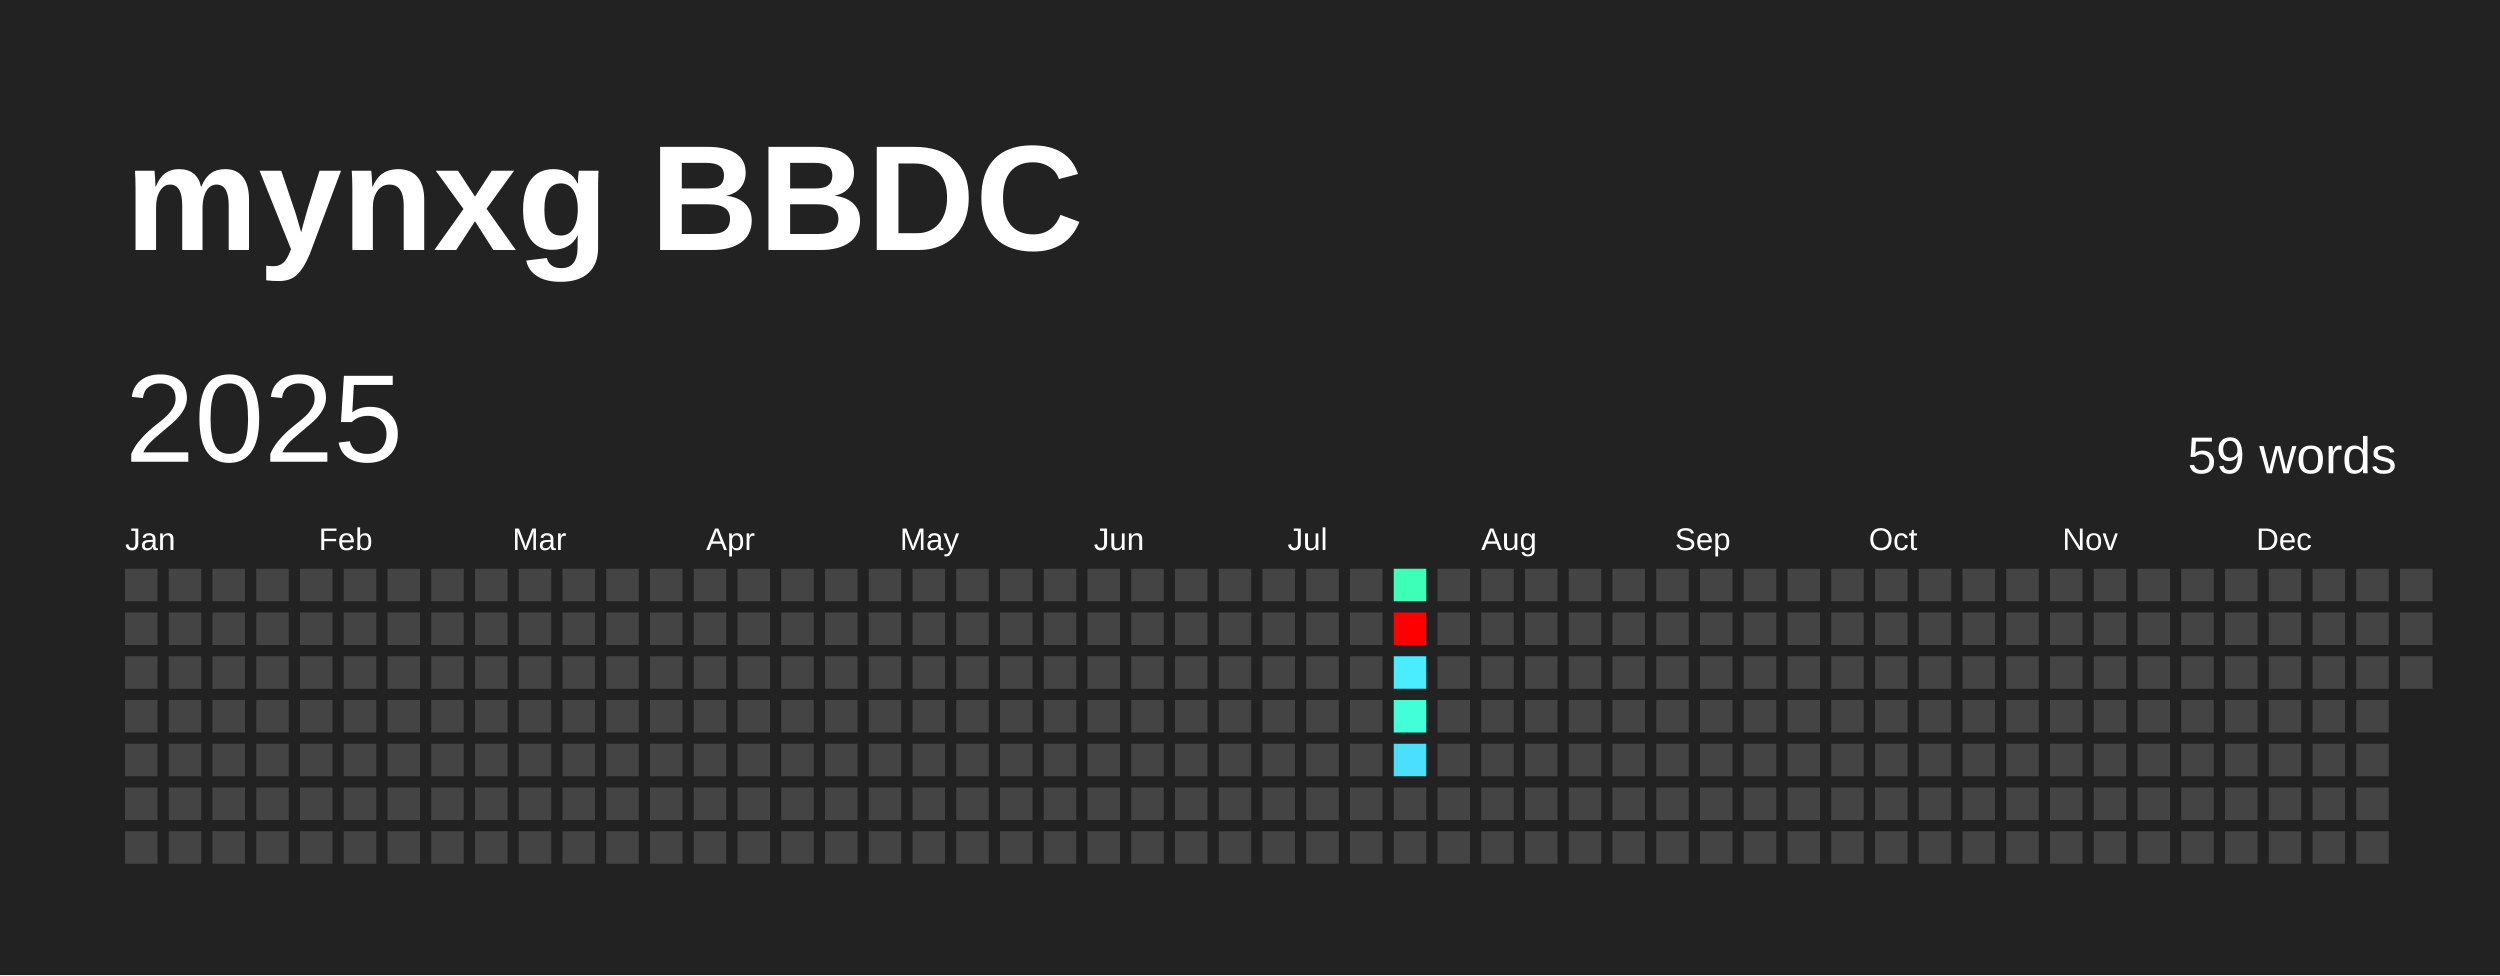
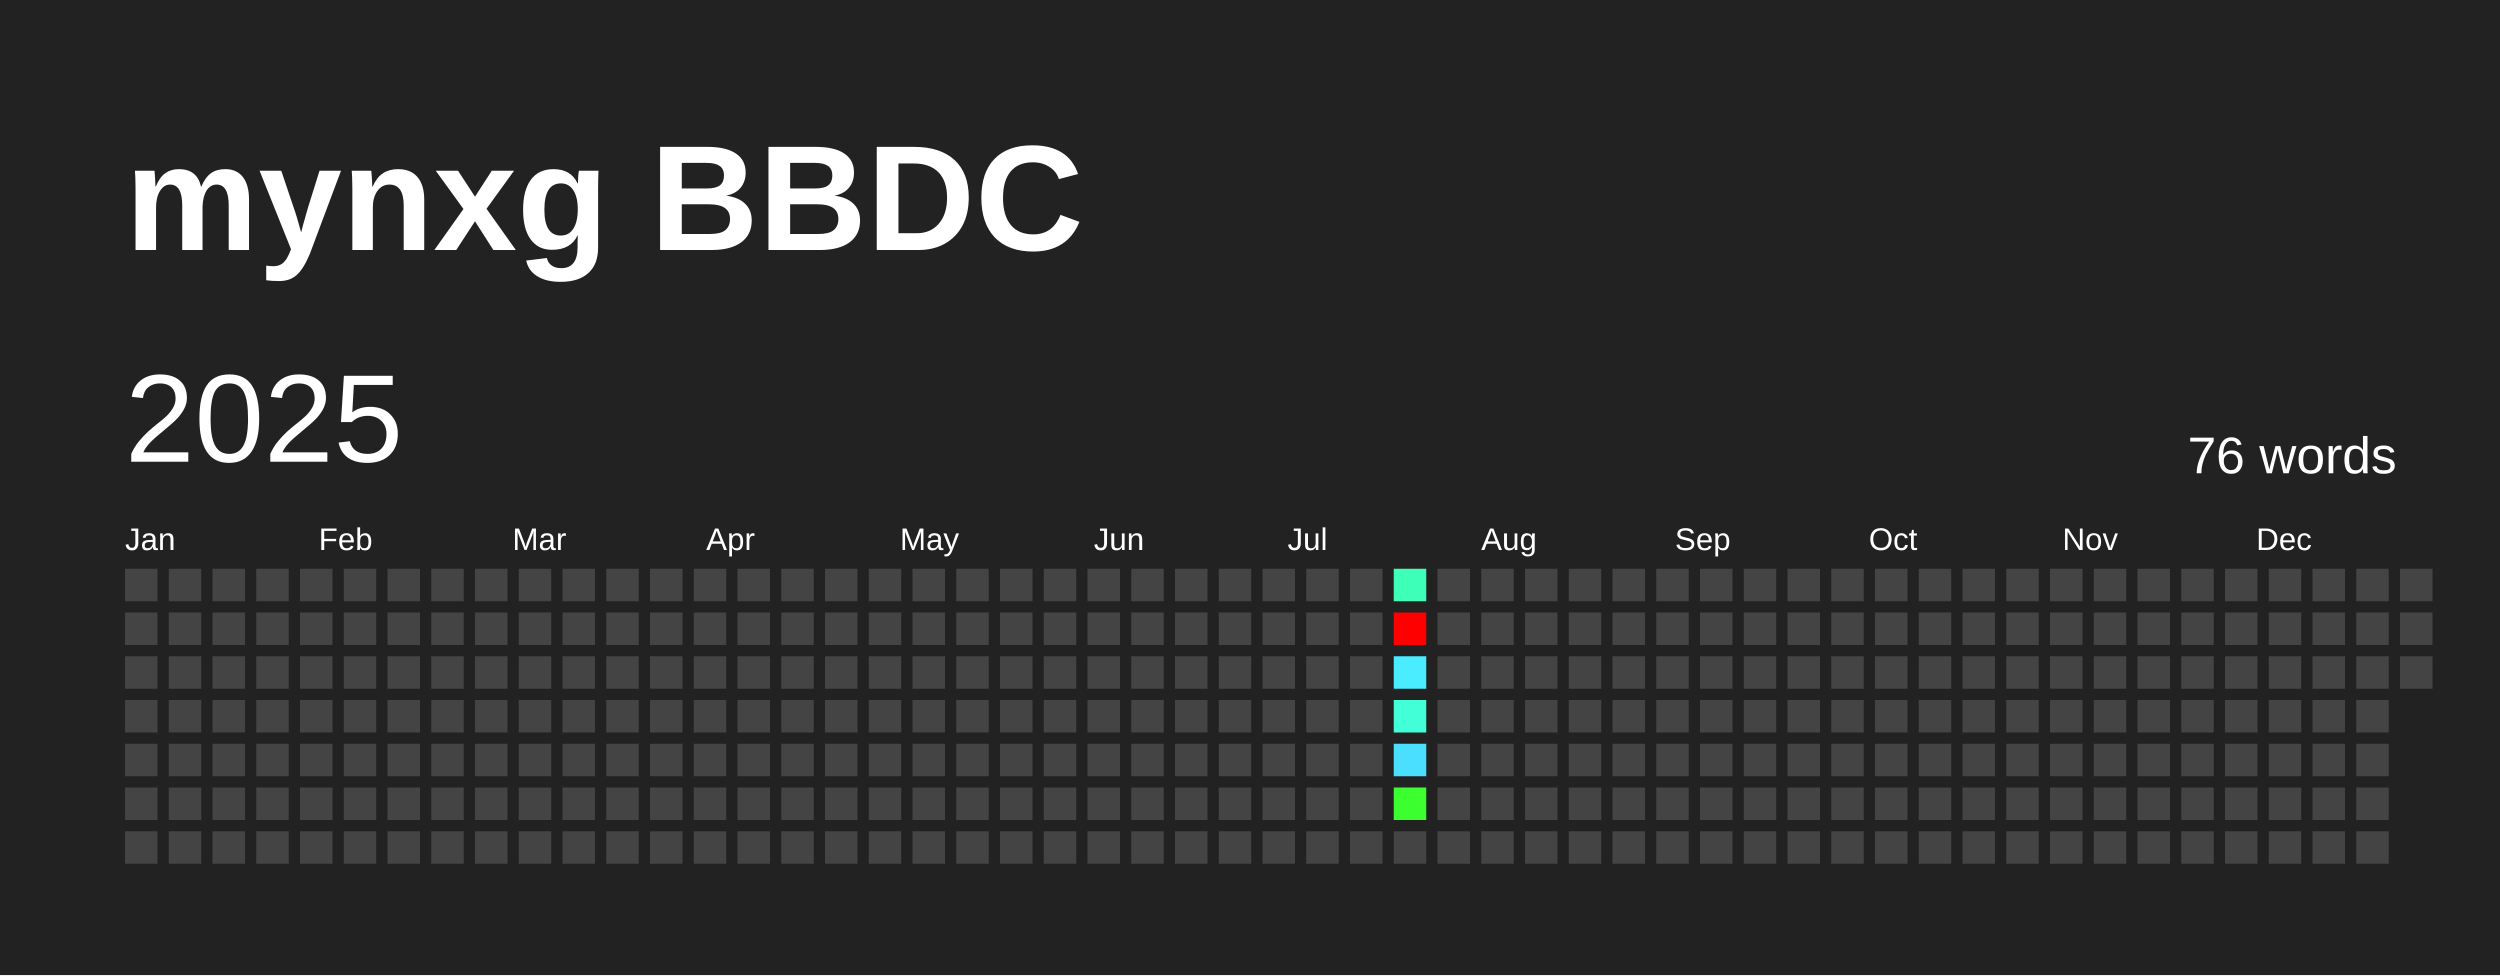
<svg xmlns="http://www.w3.org/2000/svg" baseProfile="full" height="78mm" version="1.1" viewBox="0,0,200,78" width="200mm">
  <defs />
  <rect fill="#222222" height="78" width="200" x="0" y="0" />
  <text fill="#FFFFFF" style="font-size:12px; font-family:Arial; font-weight:bold;" x="10" y="20">mynxg BBDC</text>
  <text dominant-baseline="hanging" fill="#FFFFFF" style="font-size:10.0px; font-family:Arial;" x="10" y="30">2025</text>
-   <text dominant-baseline="hanging" fill="#FFFFFF" style="font-size:4.125px; font-family:Arial;" x="175" y="35">59 words</text>
+   <text dominant-baseline="hanging" fill="#FFFFFF" style="font-size:4.125px; font-family:Arial;" x="175" y="35">76 words</text>
  <text fill="#FFFFFF" style="font-size:2.5px; font-family:Arial" x="10.0" y="44">Jan</text>
  <text fill="#FFFFFF" style="font-size:2.5px; font-family:Arial" x="25.5" y="44">Feb</text>
  <text fill="#FFFFFF" style="font-size:2.5px; font-family:Arial" x="41.0" y="44">Mar</text>
  <text fill="#FFFFFF" style="font-size:2.5px; font-family:Arial" x="56.5" y="44">Apr</text>
  <text fill="#FFFFFF" style="font-size:2.5px; font-family:Arial" x="72.0" y="44">May</text>
  <text fill="#FFFFFF" style="font-size:2.5px; font-family:Arial" x="87.5" y="44">Jun</text>
  <text fill="#FFFFFF" style="font-size:2.5px; font-family:Arial" x="103.0" y="44">Jul</text>
  <text fill="#FFFFFF" style="font-size:2.5px; font-family:Arial" x="118.5" y="44">Aug</text>
  <text fill="#FFFFFF" style="font-size:2.5px; font-family:Arial" x="134.0" y="44">Sep</text>
  <text fill="#FFFFFF" style="font-size:2.5px; font-family:Arial" x="149.5" y="44">Oct</text>
  <text fill="#FFFFFF" style="font-size:2.5px; font-family:Arial" x="165.0" y="44">Nov</text>
  <text fill="#FFFFFF" style="font-size:2.5px; font-family:Arial" x="180.5" y="44">Dec</text>
  <rect fill="#444444" height="2.6" width="2.6" x="10.0" y="45.5" />
  <rect fill="#444444" height="2.6" width="2.6" x="10.0" y="49.0" />
  <rect fill="#444444" height="2.6" width="2.6" x="10.0" y="52.5" />
  <rect fill="#444444" height="2.6" width="2.6" x="10.0" y="56.0" />
  <rect fill="#444444" height="2.6" width="2.6" x="10.0" y="59.5" />
  <rect fill="#444444" height="2.6" width="2.6" x="10.0" y="63.0" />
  <rect fill="#444444" height="2.6" width="2.6" x="10.0" y="66.5" />
  <rect fill="#444444" height="2.6" width="2.6" x="13.5" y="45.5" />
  <rect fill="#444444" height="2.6" width="2.6" x="13.5" y="49.0" />
  <rect fill="#444444" height="2.6" width="2.6" x="13.5" y="52.5" />
  <rect fill="#444444" height="2.6" width="2.6" x="13.5" y="56.0" />
  <rect fill="#444444" height="2.6" width="2.6" x="13.5" y="59.5" />
  <rect fill="#444444" height="2.6" width="2.6" x="13.5" y="63.0" />
  <rect fill="#444444" height="2.6" width="2.6" x="13.5" y="66.5" />
  <rect fill="#444444" height="2.6" width="2.6" x="17.0" y="45.5" />
  <rect fill="#444444" height="2.6" width="2.6" x="17.0" y="49.0" />
  <rect fill="#444444" height="2.6" width="2.6" x="17.0" y="52.5" />
  <rect fill="#444444" height="2.6" width="2.6" x="17.0" y="56.0" />
  <rect fill="#444444" height="2.6" width="2.6" x="17.0" y="59.5" />
  <rect fill="#444444" height="2.6" width="2.6" x="17.0" y="63.0" />
  <rect fill="#444444" height="2.6" width="2.6" x="17.0" y="66.5" />
  <rect fill="#444444" height="2.6" width="2.6" x="20.5" y="45.5" />
  <rect fill="#444444" height="2.6" width="2.6" x="20.5" y="49.0" />
  <rect fill="#444444" height="2.6" width="2.6" x="20.5" y="52.5" />
  <rect fill="#444444" height="2.6" width="2.6" x="20.5" y="56.0" />
  <rect fill="#444444" height="2.6" width="2.6" x="20.5" y="59.5" />
  <rect fill="#444444" height="2.6" width="2.6" x="20.5" y="63.0" />
  <rect fill="#444444" height="2.6" width="2.6" x="20.5" y="66.5" />
  <rect fill="#444444" height="2.6" width="2.6" x="24.0" y="45.5" />
  <rect fill="#444444" height="2.6" width="2.6" x="24.0" y="49.0" />
  <rect fill="#444444" height="2.6" width="2.6" x="24.0" y="52.5" />
  <rect fill="#444444" height="2.6" width="2.6" x="24.0" y="56.0" />
  <rect fill="#444444" height="2.6" width="2.6" x="24.0" y="59.5" />
  <rect fill="#444444" height="2.6" width="2.6" x="24.0" y="63.0" />
  <rect fill="#444444" height="2.6" width="2.6" x="24.0" y="66.5" />
  <rect fill="#444444" height="2.6" width="2.6" x="27.5" y="45.5" />
  <rect fill="#444444" height="2.6" width="2.6" x="27.5" y="49.0" />
  <rect fill="#444444" height="2.6" width="2.6" x="27.5" y="52.5" />
  <rect fill="#444444" height="2.6" width="2.6" x="27.5" y="56.0" />
  <rect fill="#444444" height="2.6" width="2.6" x="27.5" y="59.5" />
  <rect fill="#444444" height="2.6" width="2.6" x="27.5" y="63.0" />
  <rect fill="#444444" height="2.6" width="2.6" x="27.5" y="66.5" />
  <rect fill="#444444" height="2.6" width="2.6" x="31.0" y="45.5" />
  <rect fill="#444444" height="2.6" width="2.6" x="31.0" y="49.0" />
  <rect fill="#444444" height="2.6" width="2.6" x="31.0" y="52.5" />
  <rect fill="#444444" height="2.6" width="2.6" x="31.0" y="56.0" />
  <rect fill="#444444" height="2.6" width="2.6" x="31.0" y="59.5" />
  <rect fill="#444444" height="2.6" width="2.6" x="31.0" y="63.0" />
  <rect fill="#444444" height="2.6" width="2.6" x="31.0" y="66.5" />
  <rect fill="#444444" height="2.6" width="2.6" x="34.5" y="45.5" />
  <rect fill="#444444" height="2.6" width="2.6" x="34.5" y="49.0" />
  <rect fill="#444444" height="2.6" width="2.6" x="34.5" y="52.5" />
  <rect fill="#444444" height="2.6" width="2.6" x="34.5" y="56.0" />
  <rect fill="#444444" height="2.6" width="2.6" x="34.5" y="59.5" />
  <rect fill="#444444" height="2.6" width="2.6" x="34.5" y="63.0" />
  <rect fill="#444444" height="2.6" width="2.6" x="34.5" y="66.5" />
  <rect fill="#444444" height="2.6" width="2.6" x="38.0" y="45.5" />
  <rect fill="#444444" height="2.6" width="2.6" x="38.0" y="49.0" />
  <rect fill="#444444" height="2.6" width="2.6" x="38.0" y="52.5" />
  <rect fill="#444444" height="2.6" width="2.6" x="38.0" y="56.0" />
  <rect fill="#444444" height="2.6" width="2.6" x="38.0" y="59.5" />
  <rect fill="#444444" height="2.6" width="2.6" x="38.0" y="63.0" />
  <rect fill="#444444" height="2.6" width="2.6" x="38.0" y="66.5" />
  <rect fill="#444444" height="2.6" width="2.6" x="41.5" y="45.5" />
  <rect fill="#444444" height="2.6" width="2.6" x="41.5" y="49.0" />
  <rect fill="#444444" height="2.6" width="2.6" x="41.5" y="52.5" />
  <rect fill="#444444" height="2.6" width="2.6" x="41.5" y="56.0" />
  <rect fill="#444444" height="2.6" width="2.6" x="41.5" y="59.5" />
  <rect fill="#444444" height="2.6" width="2.6" x="41.5" y="63.0" />
  <rect fill="#444444" height="2.6" width="2.6" x="41.5" y="66.5" />
  <rect fill="#444444" height="2.6" width="2.6" x="45.0" y="45.5" />
  <rect fill="#444444" height="2.6" width="2.6" x="45.0" y="49.0" />
  <rect fill="#444444" height="2.6" width="2.6" x="45.0" y="52.5" />
  <rect fill="#444444" height="2.6" width="2.6" x="45.0" y="56.0" />
  <rect fill="#444444" height="2.6" width="2.6" x="45.0" y="59.5" />
  <rect fill="#444444" height="2.6" width="2.6" x="45.0" y="63.0" />
  <rect fill="#444444" height="2.6" width="2.6" x="45.0" y="66.5" />
  <rect fill="#444444" height="2.6" width="2.6" x="48.5" y="45.5" />
  <rect fill="#444444" height="2.6" width="2.6" x="48.5" y="49.0" />
  <rect fill="#444444" height="2.6" width="2.6" x="48.5" y="52.5" />
  <rect fill="#444444" height="2.6" width="2.6" x="48.5" y="56.0" />
  <rect fill="#444444" height="2.6" width="2.6" x="48.5" y="59.5" />
  <rect fill="#444444" height="2.6" width="2.6" x="48.5" y="63.0" />
  <rect fill="#444444" height="2.6" width="2.6" x="48.5" y="66.5" />
  <rect fill="#444444" height="2.6" width="2.6" x="52.0" y="45.5" />
  <rect fill="#444444" height="2.6" width="2.6" x="52.0" y="49.0" />
  <rect fill="#444444" height="2.6" width="2.6" x="52.0" y="52.5" />
  <rect fill="#444444" height="2.6" width="2.6" x="52.0" y="56.0" />
  <rect fill="#444444" height="2.6" width="2.6" x="52.0" y="59.5" />
  <rect fill="#444444" height="2.6" width="2.6" x="52.0" y="63.0" />
  <rect fill="#444444" height="2.6" width="2.6" x="52.0" y="66.5" />
  <rect fill="#444444" height="2.6" width="2.6" x="55.5" y="45.5" />
  <rect fill="#444444" height="2.6" width="2.6" x="55.5" y="49.0" />
  <rect fill="#444444" height="2.6" width="2.6" x="55.5" y="52.5" />
  <rect fill="#444444" height="2.6" width="2.6" x="55.5" y="56.0" />
  <rect fill="#444444" height="2.6" width="2.6" x="55.5" y="59.5" />
  <rect fill="#444444" height="2.6" width="2.6" x="55.5" y="63.0" />
  <rect fill="#444444" height="2.6" width="2.6" x="55.5" y="66.5" />
  <rect fill="#444444" height="2.6" width="2.6" x="59.0" y="45.5" />
  <rect fill="#444444" height="2.6" width="2.6" x="59.0" y="49.0" />
  <rect fill="#444444" height="2.6" width="2.6" x="59.0" y="52.5" />
  <rect fill="#444444" height="2.6" width="2.6" x="59.0" y="56.0" />
  <rect fill="#444444" height="2.6" width="2.6" x="59.0" y="59.5" />
  <rect fill="#444444" height="2.6" width="2.6" x="59.0" y="63.0" />
  <rect fill="#444444" height="2.6" width="2.6" x="59.0" y="66.5" />
  <rect fill="#444444" height="2.6" width="2.6" x="62.5" y="45.5" />
  <rect fill="#444444" height="2.6" width="2.6" x="62.5" y="49.0" />
  <rect fill="#444444" height="2.6" width="2.6" x="62.5" y="52.5" />
  <rect fill="#444444" height="2.6" width="2.6" x="62.5" y="56.0" />
  <rect fill="#444444" height="2.6" width="2.6" x="62.5" y="59.5" />
  <rect fill="#444444" height="2.6" width="2.6" x="62.5" y="63.0" />
  <rect fill="#444444" height="2.6" width="2.6" x="62.5" y="66.5" />
  <rect fill="#444444" height="2.6" width="2.6" x="66.0" y="45.5" />
  <rect fill="#444444" height="2.6" width="2.6" x="66.0" y="49.0" />
  <rect fill="#444444" height="2.6" width="2.6" x="66.0" y="52.5" />
  <rect fill="#444444" height="2.6" width="2.6" x="66.0" y="56.0" />
  <rect fill="#444444" height="2.6" width="2.6" x="66.0" y="59.5" />
  <rect fill="#444444" height="2.6" width="2.6" x="66.0" y="63.0" />
  <rect fill="#444444" height="2.6" width="2.6" x="66.0" y="66.5" />
  <rect fill="#444444" height="2.6" width="2.6" x="69.5" y="45.5" />
  <rect fill="#444444" height="2.6" width="2.6" x="69.5" y="49.0" />
  <rect fill="#444444" height="2.6" width="2.6" x="69.5" y="52.5" />
  <rect fill="#444444" height="2.6" width="2.6" x="69.5" y="56.0" />
  <rect fill="#444444" height="2.6" width="2.6" x="69.5" y="59.5" />
  <rect fill="#444444" height="2.6" width="2.6" x="69.5" y="63.0" />
  <rect fill="#444444" height="2.6" width="2.6" x="69.5" y="66.5" />
  <rect fill="#444444" height="2.6" width="2.6" x="73.0" y="45.5" />
  <rect fill="#444444" height="2.6" width="2.6" x="73.0" y="49.0" />
  <rect fill="#444444" height="2.6" width="2.6" x="73.0" y="52.5" />
  <rect fill="#444444" height="2.6" width="2.6" x="73.0" y="56.0" />
  <rect fill="#444444" height="2.6" width="2.6" x="73.0" y="59.5" />
  <rect fill="#444444" height="2.6" width="2.6" x="73.0" y="63.0" />
  <rect fill="#444444" height="2.6" width="2.6" x="73.0" y="66.5" />
  <rect fill="#444444" height="2.6" width="2.6" x="76.5" y="45.5" />
  <rect fill="#444444" height="2.6" width="2.6" x="76.5" y="49.0" />
  <rect fill="#444444" height="2.6" width="2.6" x="76.5" y="52.5" />
  <rect fill="#444444" height="2.6" width="2.6" x="76.5" y="56.0" />
  <rect fill="#444444" height="2.6" width="2.6" x="76.5" y="59.5" />
  <rect fill="#444444" height="2.6" width="2.6" x="76.5" y="63.0" />
  <rect fill="#444444" height="2.6" width="2.6" x="76.5" y="66.5" />
  <rect fill="#444444" height="2.6" width="2.6" x="80.0" y="45.5" />
  <rect fill="#444444" height="2.6" width="2.6" x="80.0" y="49.0" />
  <rect fill="#444444" height="2.6" width="2.6" x="80.0" y="52.5" />
  <rect fill="#444444" height="2.6" width="2.6" x="80.0" y="56.0" />
  <rect fill="#444444" height="2.6" width="2.6" x="80.0" y="59.5" />
  <rect fill="#444444" height="2.6" width="2.6" x="80.0" y="63.0" />
  <rect fill="#444444" height="2.6" width="2.6" x="80.0" y="66.5" />
  <rect fill="#444444" height="2.6" width="2.6" x="83.5" y="45.5" />
  <rect fill="#444444" height="2.6" width="2.6" x="83.5" y="49.0" />
  <rect fill="#444444" height="2.6" width="2.6" x="83.5" y="52.5" />
  <rect fill="#444444" height="2.6" width="2.6" x="83.5" y="56.0" />
  <rect fill="#444444" height="2.6" width="2.6" x="83.5" y="59.5" />
  <rect fill="#444444" height="2.6" width="2.6" x="83.5" y="63.0" />
  <rect fill="#444444" height="2.6" width="2.6" x="83.5" y="66.5" />
  <rect fill="#444444" height="2.6" width="2.6" x="87.0" y="45.5" />
  <rect fill="#444444" height="2.6" width="2.6" x="87.0" y="49.0" />
  <rect fill="#444444" height="2.6" width="2.6" x="87.0" y="52.5" />
  <rect fill="#444444" height="2.6" width="2.6" x="87.0" y="56.0" />
  <rect fill="#444444" height="2.6" width="2.6" x="87.0" y="59.5" />
  <rect fill="#444444" height="2.6" width="2.6" x="87.0" y="63.0" />
  <rect fill="#444444" height="2.6" width="2.6" x="87.0" y="66.5" />
  <rect fill="#444444" height="2.6" width="2.6" x="90.5" y="45.5" />
  <rect fill="#444444" height="2.6" width="2.6" x="90.5" y="49.0" />
  <rect fill="#444444" height="2.6" width="2.6" x="90.5" y="52.5" />
  <rect fill="#444444" height="2.6" width="2.6" x="90.5" y="56.0" />
  <rect fill="#444444" height="2.6" width="2.6" x="90.5" y="59.5" />
  <rect fill="#444444" height="2.6" width="2.6" x="90.5" y="63.0" />
  <rect fill="#444444" height="2.6" width="2.6" x="90.5" y="66.5" />
  <rect fill="#444444" height="2.6" width="2.6" x="94.0" y="45.5" />
  <rect fill="#444444" height="2.6" width="2.6" x="94.0" y="49.0" />
  <rect fill="#444444" height="2.6" width="2.6" x="94.0" y="52.5" />
  <rect fill="#444444" height="2.6" width="2.6" x="94.0" y="56.0" />
  <rect fill="#444444" height="2.6" width="2.6" x="94.0" y="59.5" />
  <rect fill="#444444" height="2.6" width="2.6" x="94.0" y="63.0" />
  <rect fill="#444444" height="2.6" width="2.6" x="94.0" y="66.5" />
  <rect fill="#444444" height="2.6" width="2.6" x="97.5" y="45.5" />
  <rect fill="#444444" height="2.6" width="2.6" x="97.5" y="49.0" />
  <rect fill="#444444" height="2.6" width="2.6" x="97.5" y="52.5" />
  <rect fill="#444444" height="2.6" width="2.6" x="97.5" y="56.0" />
  <rect fill="#444444" height="2.6" width="2.6" x="97.5" y="59.5" />
  <rect fill="#444444" height="2.6" width="2.6" x="97.5" y="63.0" />
  <rect fill="#444444" height="2.6" width="2.6" x="97.5" y="66.5" />
  <rect fill="#444444" height="2.6" width="2.6" x="101.0" y="45.5" />
  <rect fill="#444444" height="2.6" width="2.6" x="101.0" y="49.0" />
  <rect fill="#444444" height="2.6" width="2.6" x="101.0" y="52.5" />
  <rect fill="#444444" height="2.6" width="2.6" x="101.0" y="56.0" />
  <rect fill="#444444" height="2.6" width="2.6" x="101.0" y="59.5" />
  <rect fill="#444444" height="2.6" width="2.6" x="101.0" y="63.0" />
  <rect fill="#444444" height="2.6" width="2.6" x="101.0" y="66.5" />
  <rect fill="#444444" height="2.6" width="2.6" x="104.5" y="45.5" />
  <rect fill="#444444" height="2.6" width="2.6" x="104.5" y="49.0" />
  <rect fill="#444444" height="2.6" width="2.6" x="104.5" y="52.5" />
  <rect fill="#444444" height="2.6" width="2.6" x="104.5" y="56.0" />
  <rect fill="#444444" height="2.6" width="2.6" x="104.5" y="59.5" />
  <rect fill="#444444" height="2.6" width="2.6" x="104.5" y="63.0" />
  <rect fill="#444444" height="2.6" width="2.6" x="104.5" y="66.5" />
  <rect fill="#444444" height="2.6" width="2.6" x="108.0" y="45.5" />
  <rect fill="#444444" height="2.6" width="2.6" x="108.0" y="49.0" />
  <rect fill="#444444" height="2.6" width="2.6" x="108.0" y="52.5" />
  <rect fill="#444444" height="2.6" width="2.6" x="108.0" y="56.0" />
  <rect fill="#444444" height="2.6" width="2.6" x="108.0" y="59.5" />
  <rect fill="#444444" height="2.6" width="2.6" x="108.0" y="63.0" />
  <rect fill="#444444" height="2.6" width="2.6" x="108.0" y="66.5" />
  <rect fill="#3effb8" height="2.6" width="2.6" x="111.5" y="45.5" />
  <rect fill="red" height="2.6" width="2.6" x="111.5" y="49.0" />
  <rect fill="#49edff" height="2.6" width="2.6" x="111.5" y="52.5" />
  <rect fill="#42ffd7" height="2.6" width="2.6" x="111.5" y="56.0" />
  <rect fill="#4bdfff" height="2.6" width="2.6" x="111.5" y="59.5" />
-   <rect fill="#444444" height="2.6" width="2.6" x="111.5" y="63.0" />
+   <rect fill="#3bff2e" height="2.6" width="2.6" x="111.5" y="63.0" />
  <rect fill="#444444" height="2.6" width="2.6" x="111.5" y="66.5" />
  <rect fill="#444444" height="2.6" width="2.6" x="115.0" y="45.5" />
  <rect fill="#444444" height="2.6" width="2.6" x="115.0" y="49.0" />
  <rect fill="#444444" height="2.6" width="2.6" x="115.0" y="52.5" />
  <rect fill="#444444" height="2.6" width="2.6" x="115.0" y="56.0" />
  <rect fill="#444444" height="2.6" width="2.6" x="115.0" y="59.5" />
  <rect fill="#444444" height="2.6" width="2.6" x="115.0" y="63.0" />
  <rect fill="#444444" height="2.6" width="2.6" x="115.0" y="66.5" />
  <rect fill="#444444" height="2.6" width="2.6" x="118.5" y="45.5" />
  <rect fill="#444444" height="2.6" width="2.6" x="118.5" y="49.0" />
  <rect fill="#444444" height="2.6" width="2.6" x="118.5" y="52.5" />
  <rect fill="#444444" height="2.6" width="2.6" x="118.5" y="56.0" />
  <rect fill="#444444" height="2.6" width="2.6" x="118.5" y="59.5" />
  <rect fill="#444444" height="2.6" width="2.6" x="118.5" y="63.0" />
  <rect fill="#444444" height="2.6" width="2.6" x="118.5" y="66.5" />
  <rect fill="#444444" height="2.6" width="2.6" x="122.0" y="45.5" />
  <rect fill="#444444" height="2.6" width="2.6" x="122.0" y="49.0" />
  <rect fill="#444444" height="2.6" width="2.6" x="122.0" y="52.5" />
  <rect fill="#444444" height="2.6" width="2.6" x="122.0" y="56.0" />
  <rect fill="#444444" height="2.6" width="2.6" x="122.0" y="59.5" />
  <rect fill="#444444" height="2.6" width="2.6" x="122.0" y="63.0" />
  <rect fill="#444444" height="2.6" width="2.6" x="122.0" y="66.5" />
  <rect fill="#444444" height="2.6" width="2.6" x="125.5" y="45.5" />
  <rect fill="#444444" height="2.6" width="2.6" x="125.5" y="49.0" />
  <rect fill="#444444" height="2.6" width="2.6" x="125.5" y="52.5" />
  <rect fill="#444444" height="2.6" width="2.6" x="125.5" y="56.0" />
  <rect fill="#444444" height="2.6" width="2.6" x="125.5" y="59.5" />
  <rect fill="#444444" height="2.6" width="2.6" x="125.5" y="63.0" />
  <rect fill="#444444" height="2.6" width="2.6" x="125.5" y="66.5" />
  <rect fill="#444444" height="2.6" width="2.6" x="129.0" y="45.5" />
  <rect fill="#444444" height="2.6" width="2.6" x="129.0" y="49.0" />
  <rect fill="#444444" height="2.6" width="2.6" x="129.0" y="52.5" />
  <rect fill="#444444" height="2.6" width="2.6" x="129.0" y="56.0" />
  <rect fill="#444444" height="2.6" width="2.6" x="129.0" y="59.5" />
  <rect fill="#444444" height="2.6" width="2.6" x="129.0" y="63.0" />
  <rect fill="#444444" height="2.6" width="2.6" x="129.0" y="66.5" />
  <rect fill="#444444" height="2.6" width="2.6" x="132.5" y="45.5" />
  <rect fill="#444444" height="2.6" width="2.6" x="132.5" y="49.0" />
  <rect fill="#444444" height="2.6" width="2.6" x="132.5" y="52.5" />
  <rect fill="#444444" height="2.6" width="2.6" x="132.5" y="56.0" />
  <rect fill="#444444" height="2.6" width="2.6" x="132.5" y="59.5" />
  <rect fill="#444444" height="2.6" width="2.6" x="132.5" y="63.0" />
  <rect fill="#444444" height="2.6" width="2.6" x="132.5" y="66.5" />
  <rect fill="#444444" height="2.6" width="2.6" x="136.0" y="45.5" />
  <rect fill="#444444" height="2.6" width="2.6" x="136.0" y="49.0" />
  <rect fill="#444444" height="2.6" width="2.6" x="136.0" y="52.5" />
  <rect fill="#444444" height="2.6" width="2.6" x="136.0" y="56.0" />
  <rect fill="#444444" height="2.6" width="2.6" x="136.0" y="59.5" />
  <rect fill="#444444" height="2.6" width="2.6" x="136.0" y="63.0" />
  <rect fill="#444444" height="2.6" width="2.6" x="136.0" y="66.5" />
  <rect fill="#444444" height="2.6" width="2.6" x="139.5" y="45.5" />
  <rect fill="#444444" height="2.6" width="2.6" x="139.5" y="49.0" />
  <rect fill="#444444" height="2.6" width="2.6" x="139.5" y="52.5" />
  <rect fill="#444444" height="2.6" width="2.6" x="139.5" y="56.0" />
  <rect fill="#444444" height="2.6" width="2.6" x="139.5" y="59.5" />
  <rect fill="#444444" height="2.6" width="2.6" x="139.5" y="63.0" />
  <rect fill="#444444" height="2.6" width="2.6" x="139.5" y="66.5" />
  <rect fill="#444444" height="2.6" width="2.6" x="143.0" y="45.5" />
  <rect fill="#444444" height="2.6" width="2.6" x="143.0" y="49.0" />
  <rect fill="#444444" height="2.6" width="2.6" x="143.0" y="52.5" />
  <rect fill="#444444" height="2.6" width="2.6" x="143.0" y="56.0" />
  <rect fill="#444444" height="2.6" width="2.6" x="143.0" y="59.5" />
  <rect fill="#444444" height="2.6" width="2.6" x="143.0" y="63.0" />
  <rect fill="#444444" height="2.6" width="2.6" x="143.0" y="66.5" />
  <rect fill="#444444" height="2.6" width="2.6" x="146.5" y="45.5" />
  <rect fill="#444444" height="2.6" width="2.6" x="146.5" y="49.0" />
  <rect fill="#444444" height="2.6" width="2.6" x="146.5" y="52.5" />
  <rect fill="#444444" height="2.6" width="2.6" x="146.5" y="56.0" />
  <rect fill="#444444" height="2.6" width="2.6" x="146.5" y="59.5" />
  <rect fill="#444444" height="2.6" width="2.6" x="146.5" y="63.0" />
  <rect fill="#444444" height="2.6" width="2.6" x="146.5" y="66.5" />
  <rect fill="#444444" height="2.6" width="2.6" x="150.0" y="45.5" />
  <rect fill="#444444" height="2.6" width="2.6" x="150.0" y="49.0" />
  <rect fill="#444444" height="2.6" width="2.6" x="150.0" y="52.5" />
  <rect fill="#444444" height="2.6" width="2.6" x="150.0" y="56.0" />
  <rect fill="#444444" height="2.6" width="2.6" x="150.0" y="59.5" />
  <rect fill="#444444" height="2.6" width="2.6" x="150.0" y="63.0" />
  <rect fill="#444444" height="2.6" width="2.6" x="150.0" y="66.5" />
  <rect fill="#444444" height="2.6" width="2.6" x="153.5" y="45.5" />
  <rect fill="#444444" height="2.6" width="2.6" x="153.5" y="49.0" />
  <rect fill="#444444" height="2.6" width="2.6" x="153.5" y="52.5" />
  <rect fill="#444444" height="2.6" width="2.6" x="153.5" y="56.0" />
  <rect fill="#444444" height="2.6" width="2.6" x="153.5" y="59.5" />
  <rect fill="#444444" height="2.6" width="2.6" x="153.5" y="63.0" />
  <rect fill="#444444" height="2.6" width="2.6" x="153.5" y="66.5" />
  <rect fill="#444444" height="2.6" width="2.6" x="157.0" y="45.5" />
  <rect fill="#444444" height="2.6" width="2.6" x="157.0" y="49.0" />
  <rect fill="#444444" height="2.6" width="2.6" x="157.0" y="52.5" />
  <rect fill="#444444" height="2.6" width="2.6" x="157.0" y="56.0" />
  <rect fill="#444444" height="2.6" width="2.6" x="157.0" y="59.5" />
  <rect fill="#444444" height="2.6" width="2.6" x="157.0" y="63.0" />
  <rect fill="#444444" height="2.6" width="2.6" x="157.0" y="66.5" />
  <rect fill="#444444" height="2.6" width="2.6" x="160.5" y="45.5" />
  <rect fill="#444444" height="2.6" width="2.6" x="160.5" y="49.0" />
  <rect fill="#444444" height="2.6" width="2.6" x="160.5" y="52.5" />
  <rect fill="#444444" height="2.6" width="2.6" x="160.5" y="56.0" />
  <rect fill="#444444" height="2.6" width="2.6" x="160.5" y="59.5" />
  <rect fill="#444444" height="2.6" width="2.6" x="160.5" y="63.0" />
  <rect fill="#444444" height="2.6" width="2.6" x="160.5" y="66.5" />
  <rect fill="#444444" height="2.6" width="2.6" x="164.0" y="45.5" />
  <rect fill="#444444" height="2.6" width="2.6" x="164.0" y="49.0" />
  <rect fill="#444444" height="2.6" width="2.6" x="164.0" y="52.5" />
  <rect fill="#444444" height="2.6" width="2.6" x="164.0" y="56.0" />
  <rect fill="#444444" height="2.6" width="2.6" x="164.0" y="59.5" />
  <rect fill="#444444" height="2.6" width="2.6" x="164.0" y="63.0" />
  <rect fill="#444444" height="2.6" width="2.6" x="164.0" y="66.5" />
  <rect fill="#444444" height="2.6" width="2.6" x="167.5" y="45.5" />
  <rect fill="#444444" height="2.6" width="2.6" x="167.5" y="49.0" />
  <rect fill="#444444" height="2.6" width="2.6" x="167.5" y="52.5" />
  <rect fill="#444444" height="2.6" width="2.6" x="167.5" y="56.0" />
  <rect fill="#444444" height="2.6" width="2.6" x="167.5" y="59.5" />
  <rect fill="#444444" height="2.6" width="2.6" x="167.5" y="63.0" />
  <rect fill="#444444" height="2.6" width="2.6" x="167.5" y="66.5" />
  <rect fill="#444444" height="2.6" width="2.6" x="171.0" y="45.5" />
  <rect fill="#444444" height="2.6" width="2.6" x="171.0" y="49.0" />
  <rect fill="#444444" height="2.6" width="2.6" x="171.0" y="52.5" />
  <rect fill="#444444" height="2.6" width="2.6" x="171.0" y="56.0" />
  <rect fill="#444444" height="2.6" width="2.6" x="171.0" y="59.5" />
  <rect fill="#444444" height="2.6" width="2.6" x="171.0" y="63.0" />
  <rect fill="#444444" height="2.6" width="2.6" x="171.0" y="66.5" />
  <rect fill="#444444" height="2.6" width="2.6" x="174.5" y="45.5" />
  <rect fill="#444444" height="2.6" width="2.6" x="174.5" y="49.0" />
  <rect fill="#444444" height="2.6" width="2.6" x="174.5" y="52.5" />
  <rect fill="#444444" height="2.6" width="2.6" x="174.5" y="56.0" />
  <rect fill="#444444" height="2.6" width="2.6" x="174.5" y="59.5" />
  <rect fill="#444444" height="2.6" width="2.6" x="174.5" y="63.0" />
  <rect fill="#444444" height="2.6" width="2.6" x="174.5" y="66.5" />
  <rect fill="#444444" height="2.6" width="2.6" x="178.0" y="45.5" />
  <rect fill="#444444" height="2.6" width="2.6" x="178.0" y="49.0" />
  <rect fill="#444444" height="2.6" width="2.6" x="178.0" y="52.5" />
  <rect fill="#444444" height="2.6" width="2.6" x="178.0" y="56.0" />
  <rect fill="#444444" height="2.6" width="2.6" x="178.0" y="59.5" />
  <rect fill="#444444" height="2.6" width="2.6" x="178.0" y="63.0" />
  <rect fill="#444444" height="2.6" width="2.6" x="178.0" y="66.5" />
  <rect fill="#444444" height="2.6" width="2.6" x="181.5" y="45.5" />
  <rect fill="#444444" height="2.6" width="2.6" x="181.5" y="49.0" />
  <rect fill="#444444" height="2.6" width="2.6" x="181.5" y="52.5" />
  <rect fill="#444444" height="2.6" width="2.6" x="181.5" y="56.0" />
  <rect fill="#444444" height="2.6" width="2.6" x="181.5" y="59.5" />
  <rect fill="#444444" height="2.6" width="2.6" x="181.5" y="63.0" />
  <rect fill="#444444" height="2.6" width="2.6" x="181.5" y="66.5" />
  <rect fill="#444444" height="2.6" width="2.6" x="185.0" y="45.5" />
  <rect fill="#444444" height="2.6" width="2.6" x="185.0" y="49.0" />
  <rect fill="#444444" height="2.6" width="2.6" x="185.0" y="52.5" />
  <rect fill="#444444" height="2.6" width="2.6" x="185.0" y="56.0" />
  <rect fill="#444444" height="2.6" width="2.6" x="185.0" y="59.5" />
  <rect fill="#444444" height="2.6" width="2.6" x="185.0" y="63.0" />
  <rect fill="#444444" height="2.6" width="2.6" x="185.0" y="66.5" />
  <rect fill="#444444" height="2.6" width="2.6" x="188.5" y="45.5" />
  <rect fill="#444444" height="2.6" width="2.6" x="188.5" y="49.0" />
  <rect fill="#444444" height="2.6" width="2.6" x="188.5" y="52.5" />
  <rect fill="#444444" height="2.6" width="2.6" x="188.5" y="56.0" />
  <rect fill="#444444" height="2.6" width="2.6" x="188.5" y="59.5" />
  <rect fill="#444444" height="2.6" width="2.6" x="188.5" y="63.0" />
  <rect fill="#444444" height="2.6" width="2.6" x="188.5" y="66.5" />
  <rect fill="#444444" height="2.6" width="2.6" x="192.0" y="45.5" />
  <rect fill="#444444" height="2.6" width="2.6" x="192.0" y="49.0" />
  <rect fill="#444444" height="2.6" width="2.6" x="192.0" y="52.5" />
</svg>
